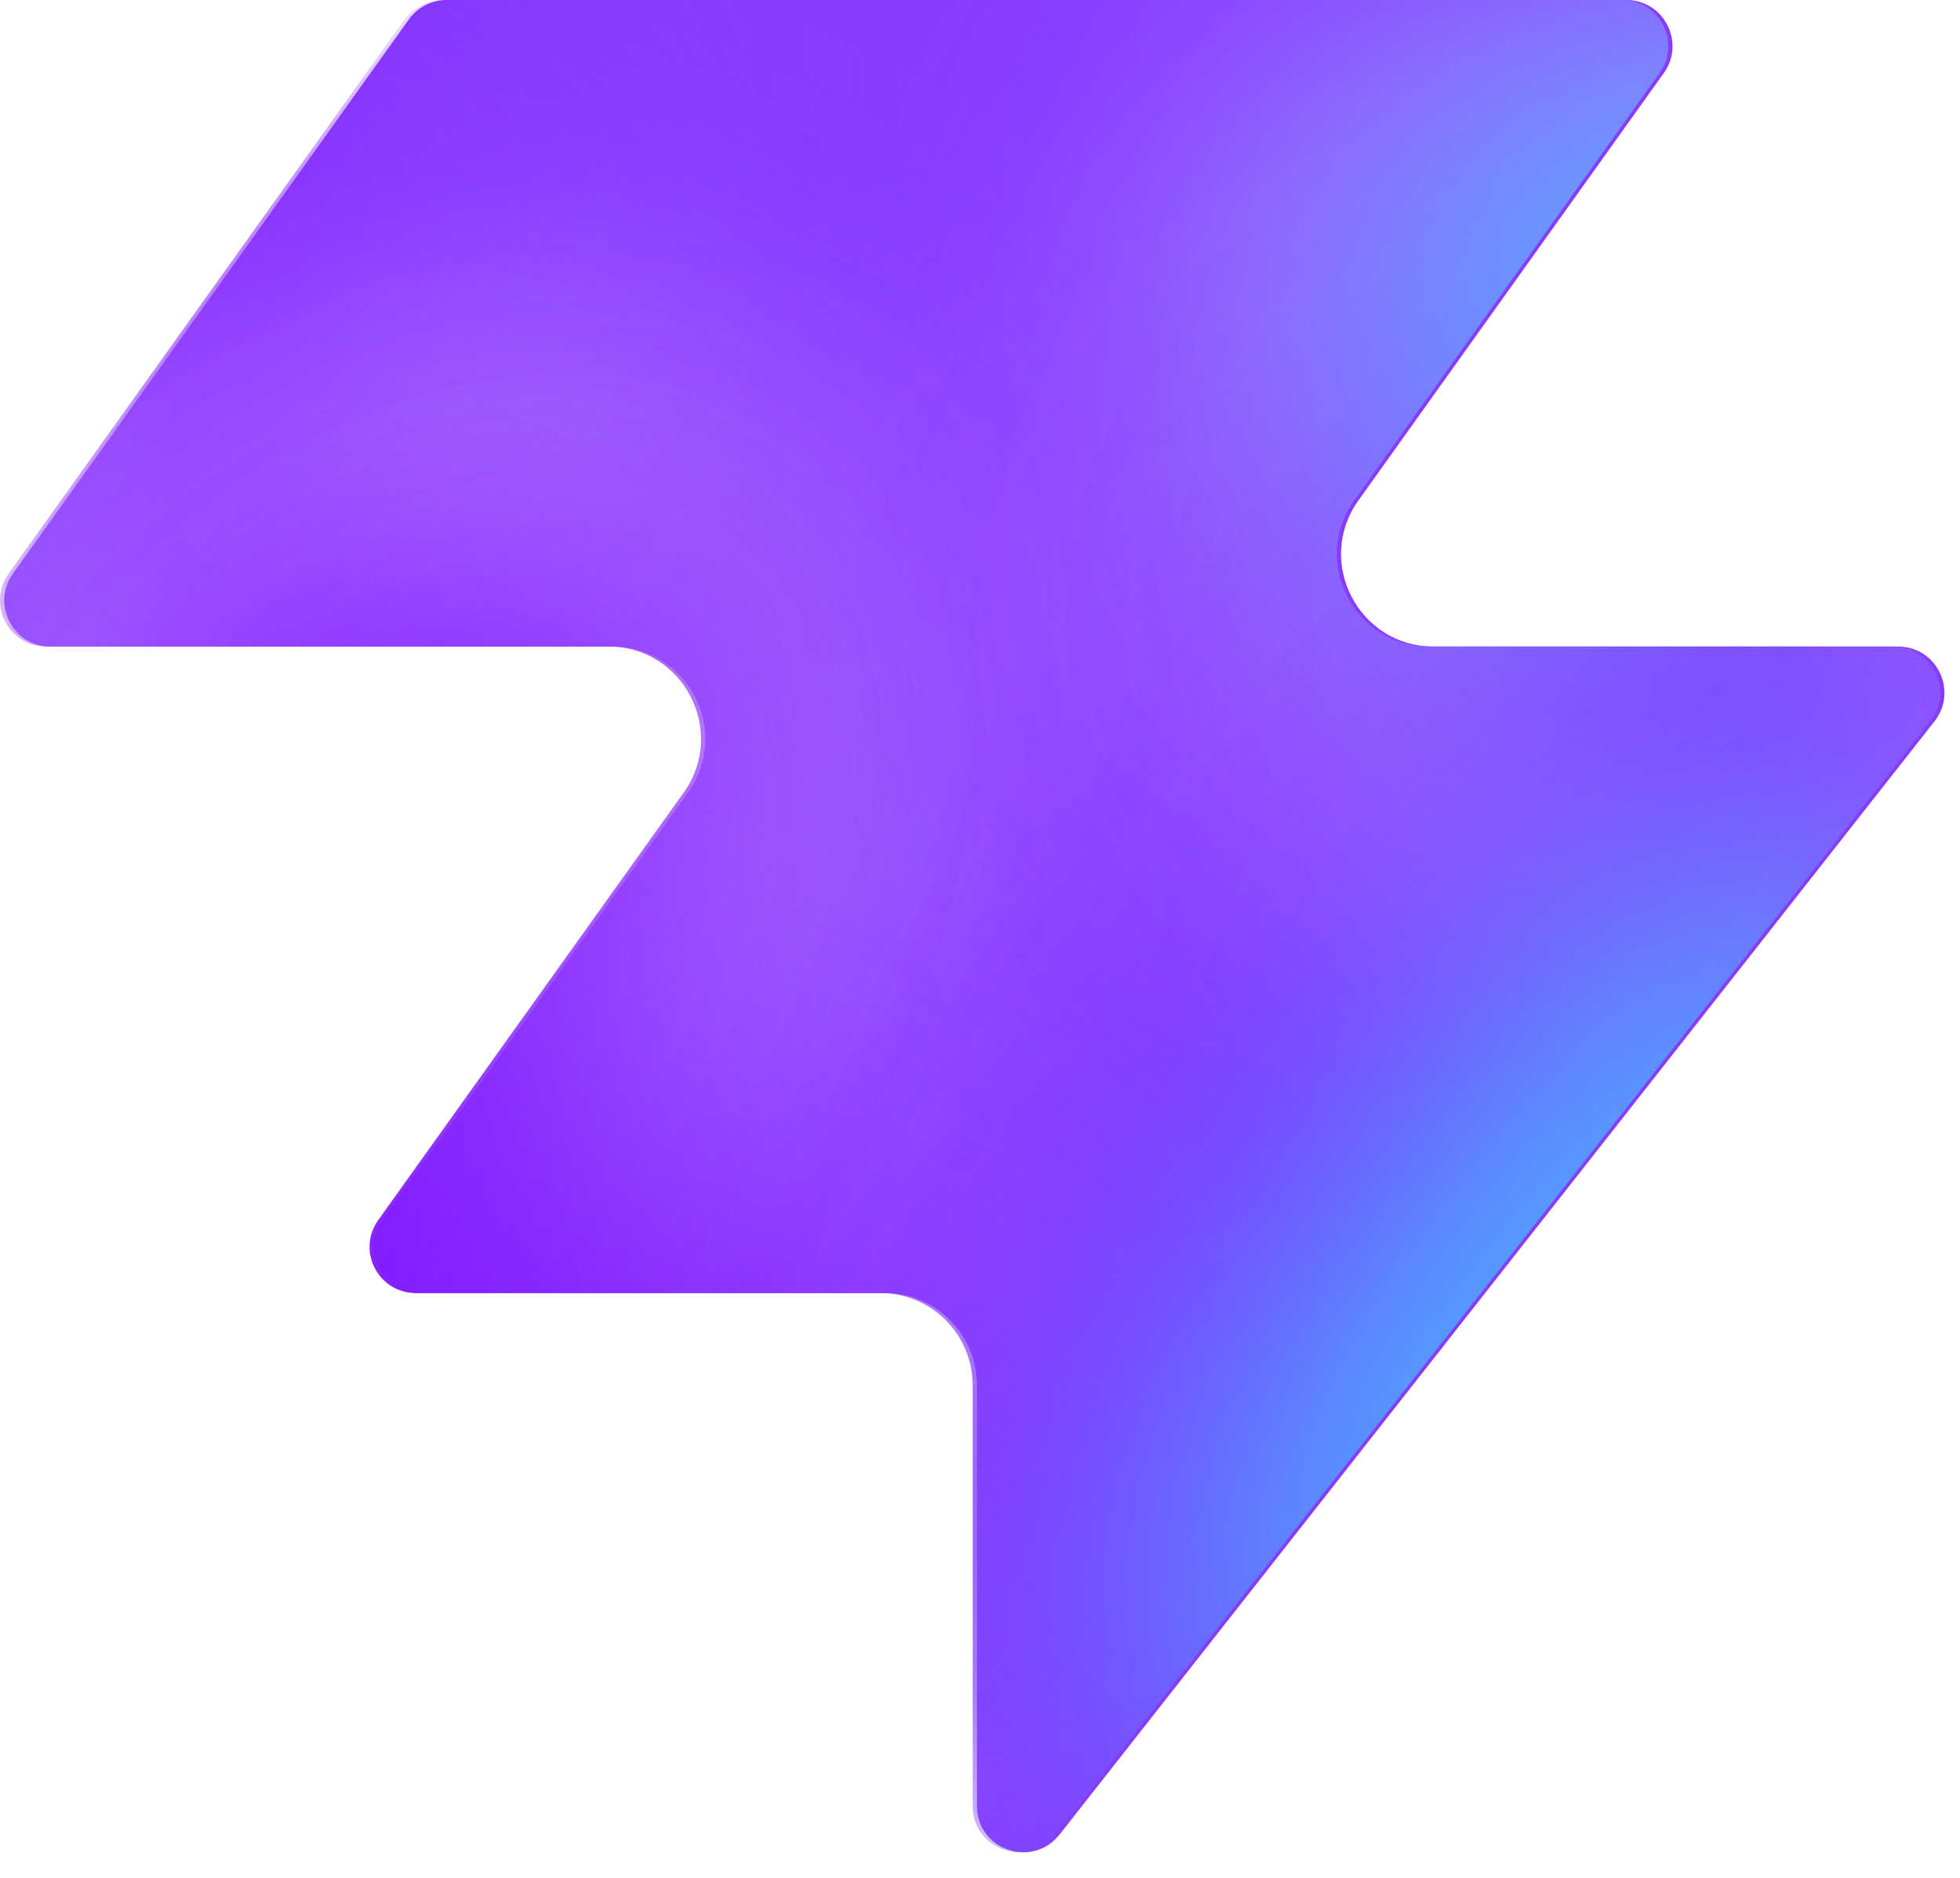
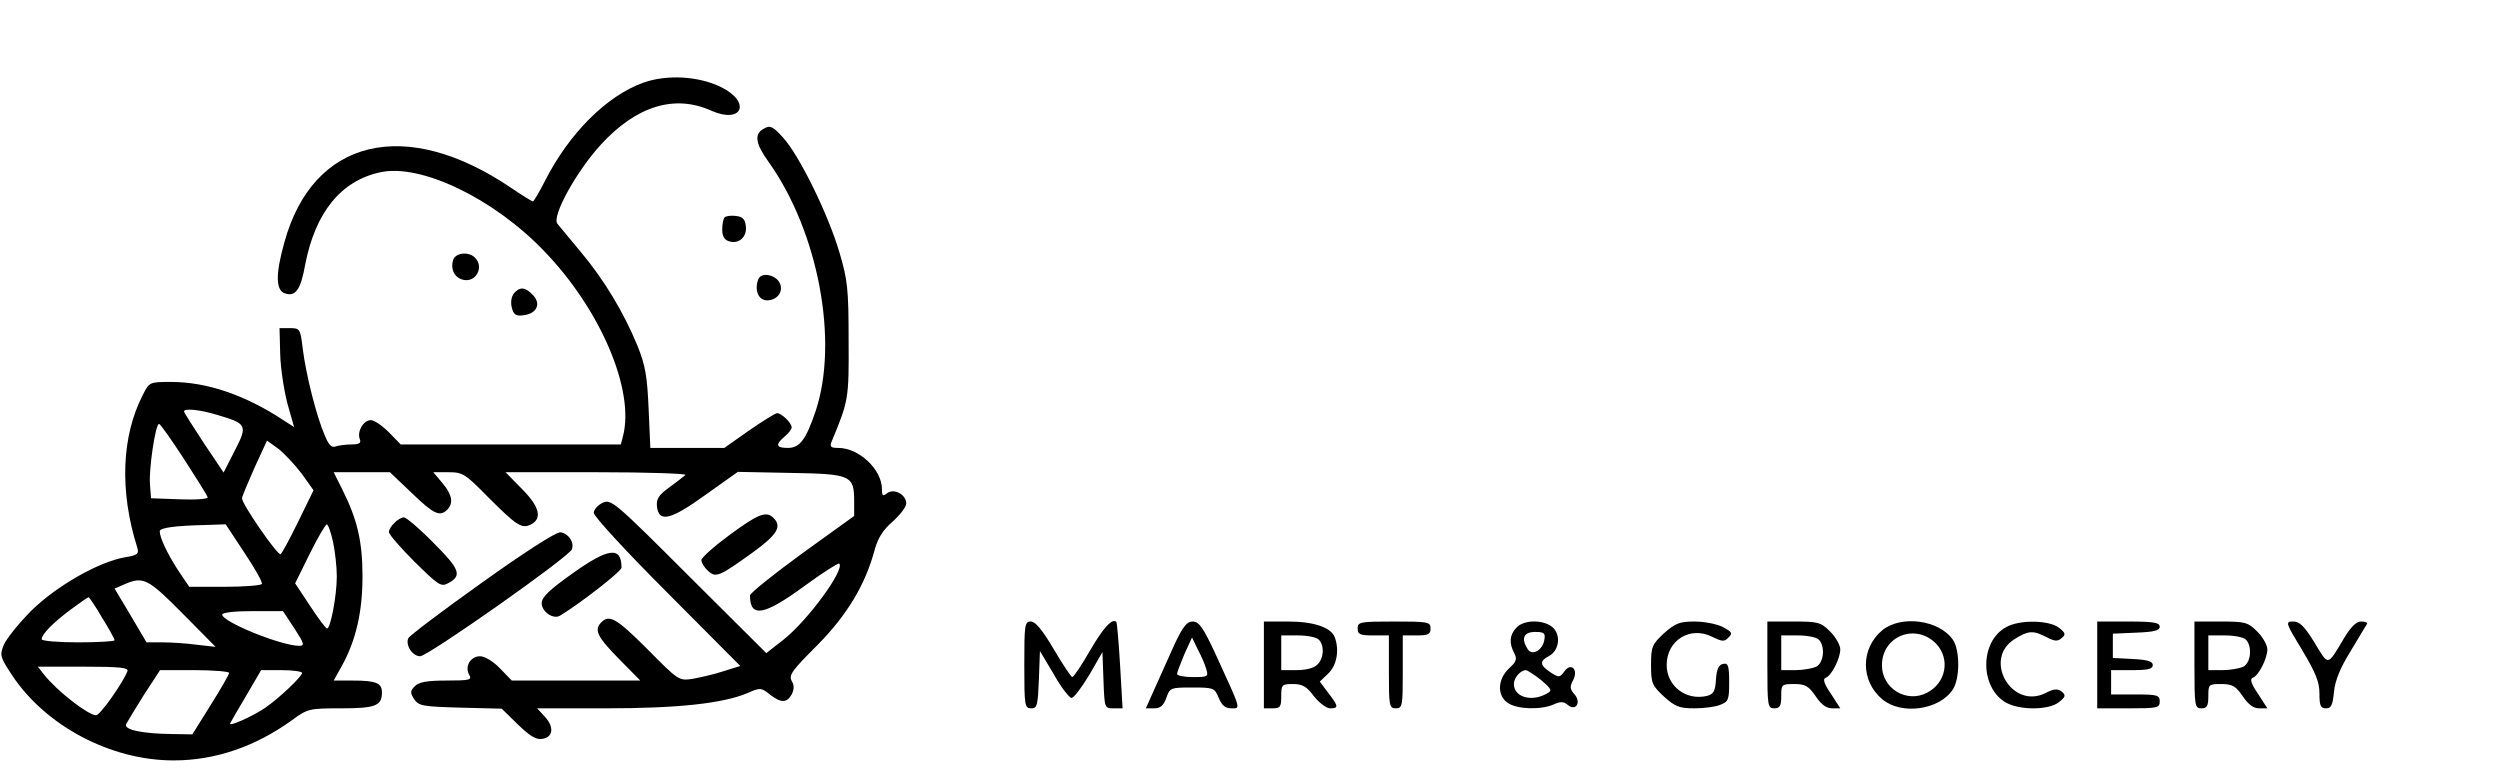
- <svg xmlns="http://www.w3.org/2000/svg" width="48" height="46" fill="none" viewBox="0 0 48 46">
-   <path fill="#863bff" d="M25.946 44.938c-.664.845-2.021.375-2.021-.698V33.937a2.26 2.26 0 0 0-2.262-2.262H10.287c-.92 0-1.456-1.04-.92-1.788l7.48-10.471c1.07-1.497 0-3.578-1.842-3.578H1.237c-.92 0-1.456-1.04-.92-1.788L10.013.474c.214-.297.556-.474.92-.474h28.894c.92 0 1.456 1.04.92 1.788l-7.48 10.471c-1.07 1.498 0 3.579 1.842 3.579h11.377c.943 0 1.473 1.088.89 1.83L25.947 44.94z" style="fill:#863bff;fill:color(display-p3 .525 .23 1);fill-opacity:1" />
-   <mask id="a" width="48" height="46" x="0" y="0" maskUnits="userSpaceOnUse" style="mask-type:alpha">
-     <path fill="#000" d="M25.842 44.938c-.664.844-2.021.375-2.021-.698V33.937a2.26 2.26 0 0 0-2.262-2.262H10.183c-.92 0-1.456-1.04-.92-1.788l7.48-10.471c1.07-1.498 0-3.579-1.842-3.579H1.133c-.92 0-1.456-1.04-.92-1.787L9.91.473c.214-.297.556-.474.92-.474h28.894c.92 0 1.456 1.04.92 1.788l-7.48 10.471c-1.07 1.498 0 3.578 1.842 3.578h11.377c.943 0 1.473 1.088.89 1.832L25.843 44.94z" style="fill:#000;fill-opacity:1" />
-   </mask>
-   <g mask="url(#a)">
-     <g filter="url(#b)">
-       <ellipse cx="5.508" cy="14.704" fill="#ede6ff" rx="5.508" ry="14.704" style="fill:#ede6ff;fill:color(display-p3 .927 .903 1);fill-opacity:1" transform="matrix(.00324 1 1 -.00324 -4.47 31.516)" />
-     </g>
-     <g filter="url(#c)">
-       <ellipse cx="10.399" cy="29.851" fill="#ede6ff" rx="10.399" ry="29.851" style="fill:#ede6ff;fill:color(display-p3 .927 .903 1);fill-opacity:1" transform="matrix(.00324 1 1 -.00324 -39.328 7.883)" />
-     </g>
-     <g filter="url(#d)">
-       <ellipse cx="5.508" cy="30.487" fill="#7e14ff" rx="5.508" ry="30.487" style="fill:#7e14ff;fill:color(display-p3 .492 .077 1);fill-opacity:1" transform="rotate(89.814 -25.913 -14.639)scale(1 -1)" />
-     </g>
-     <g filter="url(#e)">
-       <ellipse cx="5.508" cy="30.599" fill="#7e14ff" rx="5.508" ry="30.599" style="fill:#7e14ff;fill:color(display-p3 .492 .077 1);fill-opacity:1" transform="rotate(89.814 -32.644 -3.334)scale(1 -1)" />
-     </g>
-     <g filter="url(#f)">
-       <ellipse cx="5.508" cy="30.599" fill="#7e14ff" rx="5.508" ry="30.599" style="fill:#7e14ff;fill:color(display-p3 .492 .077 1);fill-opacity:1" transform="matrix(.00324 1 1 -.00324 -34.34 30.47)" />
-     </g>
-     <g filter="url(#g)">
-       <ellipse cx="14.072" cy="22.078" fill="#ede6ff" rx="14.072" ry="22.078" style="fill:#ede6ff;fill:color(display-p3 .927 .903 1);fill-opacity:1" transform="rotate(93.35 24.506 48.493)scale(-1 1)" />
-     </g>
-     <g filter="url(#h)">
-       <ellipse cx="3.47" cy="21.501" fill="#7e14ff" rx="3.47" ry="21.501" style="fill:#7e14ff;fill:color(display-p3 .492 .077 1);fill-opacity:1" transform="rotate(89.009 28.708 47.59)scale(-1 1)" />
-     </g>
-     <g filter="url(#i)">
-       <ellipse cx="3.47" cy="21.501" fill="#7e14ff" rx="3.47" ry="21.501" style="fill:#7e14ff;fill:color(display-p3 .492 .077 1);fill-opacity:1" transform="rotate(89.009 28.708 47.59)scale(-1 1)" />
-     </g>
-     <g filter="url(#j)">
-       <ellipse cx=".387" cy="8.972" fill="#7e14ff" rx="4.407" ry="29.108" style="fill:#7e14ff;fill:color(display-p3 .492 .077 1);fill-opacity:1" transform="rotate(39.51 .387 8.972)" />
-     </g>
-     <g filter="url(#k)">
-       <ellipse cx="47.523" cy="-6.092" fill="#7e14ff" rx="4.407" ry="29.108" style="fill:#7e14ff;fill:color(display-p3 .492 .077 1);fill-opacity:1" transform="rotate(37.892 47.523 -6.092)" />
-     </g>
-     <g filter="url(#l)">
-       <ellipse cx="41.412" cy="6.333" fill="#47bfff" rx="5.971" ry="9.665" style="fill:#47bfff;fill:color(display-p3 .28 .748 1);fill-opacity:1" transform="rotate(37.892 41.412 6.333)" />
-     </g>
-     <g filter="url(#m)">
-       <ellipse cx="-1.879" cy="38.332" fill="#7e14ff" rx="4.407" ry="29.108" style="fill:#7e14ff;fill:color(display-p3 .492 .077 1);fill-opacity:1" transform="rotate(37.892 -1.88 38.332)" />
-     </g>
-     <g filter="url(#n)">
-       <ellipse cx="-1.879" cy="38.332" fill="#7e14ff" rx="4.407" ry="29.108" style="fill:#7e14ff;fill:color(display-p3 .492 .077 1);fill-opacity:1" transform="rotate(37.892 -1.88 38.332)" />
-     </g>
-     <g filter="url(#o)">
-       <ellipse cx="35.651" cy="29.907" fill="#7e14ff" rx="4.407" ry="29.108" style="fill:#7e14ff;fill:color(display-p3 .492 .077 1);fill-opacity:1" transform="rotate(37.892 35.651 29.907)" />
-     </g>
-     <g filter="url(#p)">
-       <ellipse cx="38.418" cy="32.4" fill="#47bfff" rx="5.971" ry="15.297" style="fill:#47bfff;fill:color(display-p3 .28 .748 1);fill-opacity:1" transform="rotate(37.892 38.418 32.4)" />
-     </g>
+ <svg xmlns="http://www.w3.org/2000/svg" version="1.0" width="720pt" height="221pt" viewBox="0 0 720 221" preserveAspectRatio="xMidYMid meet">
+   <g transform="translate(0,221) scale(0.1,-0.1)" fill="#000000" stroke="none">
+     <path d="M1853 1972 c-106 -38 -214 -146 -284 -284 -16 -32 -32 -58 -34 -58 -3 0 -31 17 -63 39 -304 206 -571 142 -653 -157 -26 -92 -25 -139 2 -147 30 -10 45 10 58 83 29 150 103 242 217 266 116 25 325 -75 470 -226 164 -169 263 -403 228 -535 l-6 -23 -317 0 -317 0 -34 35 c-19 19 -42 35 -52 35 -21 0 -40 -32 -32 -54 5 -12 -1 -16 -24 -16 -17 0 -37 -3 -46 -6 -11 -4 -20 5 -31 33 -23 52 -54 175 -63 248 -7 58 -8 60 -37 60 l-30 0 2 -75 c1 -41 11 -105 21 -143 l19 -67 -31 20 c-109 72 -220 110 -323 110 -62 0 -63 0 -82 -38 -61 -119 -67 -276 -16 -438 6 -19 2 -23 -35 -29 -76 -13 -198 -83 -270 -154 -36 -36 -71 -80 -79 -98 -12 -30 -11 -35 24 -88 97 -146 284 -245 465 -245 120 0 236 40 341 116 45 33 50 34 141 34 99 0 118 7 118 46 0 27 -17 34 -85 34 l-54 0 24 43 c40 73 59 154 59 257 0 101 -15 164 -58 250 l-25 50 81 0 81 0 63 -60 c63 -61 81 -69 102 -48 19 19 14 44 -14 77 l-26 31 44 0 c41 0 48 -5 113 -71 84 -84 98 -93 125 -79 32 17 24 51 -27 102 l-47 48 264 0 c145 0 260 -4 254 -8 -5 -4 -26 -21 -47 -36 -30 -22 -37 -33 -35 -54 5 -48 39 -40 140 33 l93 66 153 -3 c174 -3 182 -7 182 -83 l0 -41 -150 -108 c-82 -60 -150 -114 -150 -121 0 -65 40 -58 155 26 53 39 99 68 102 66 17 -17 -90 -163 -159 -218 l-51 -40 -223 222 c-215 215 -224 222 -248 211 -14 -6 -26 -20 -26 -29 0 -10 95 -113 211 -229 l211 -212 -48 -15 c-27 -9 -67 -18 -89 -22 -40 -6 -41 -5 -130 85 -89 89 -110 101 -133 78 -22 -22 -12 -42 50 -105 l62 -63 -185 0 -185 0 -34 35 c-19 20 -44 35 -57 35 -28 0 -45 -29 -32 -53 9 -15 3 -17 -65 -17 -55 0 -79 -4 -91 -16 -14 -14 -14 -19 -2 -38 13 -19 25 -21 133 -24 l119 -3 46 -45 c34 -33 53 -45 70 -42 32 4 36 34 8 64 l-22 24 199 0 c206 0 336 14 407 44 36 16 39 16 64 -4 32 -25 49 -25 63 0 7 14 8 26 0 39 -9 17 2 31 74 103 86 87 139 175 166 278 9 31 24 55 51 78 21 19 39 42 39 52 0 26 -36 45 -56 29 -11 -9 -14 -7 -14 12 0 57 -66 119 -126 119 -21 0 -25 3 -19 18 49 118 50 123 49 292 0 149 -3 174 -27 255 -33 111 -116 279 -162 329 -29 32 -37 36 -54 26 -30 -15 -26 -43 13 -97 143 -201 202 -516 135 -717 -28 -83 -46 -106 -80 -106 -34 0 -37 9 -9 33 11 9 20 21 20 26 0 13 -29 41 -42 41 -5 0 -42 -23 -81 -50 l-71 -50 -107 0 -106 0 -5 113 c-4 92 -9 124 -32 181 -40 97 -96 190 -163 270 -32 38 -62 75 -68 82 -16 22 56 152 126 228 102 111 212 145 318 97 89 -39 115 25 28 68 -65 32 -156 37 -224 13z m-1227 -957 c85 -25 88 -30 50 -103 l-32 -63 -57 85 c-31 47 -57 88 -57 91 0 10 47 5 96 -10z m-96 -127 c36 -56 67 -105 68 -110 2 -5 -34 -8 -80 -6 l-83 3 -3 39 c-4 44 16 176 26 175 4 0 36 -46 72 -101z m338 -41 l35 -49 -44 -90 c-24 -49 -47 -92 -51 -94 -8 -5 -112 145 -111 161 0 5 17 45 36 88 l36 78 32 -23 c17 -13 47 -45 67 -71z m-164 -229 c30 -45 53 -85 50 -90 -3 -4 -51 -8 -107 -8 l-102 0 -33 49 c-31 48 -52 93 -52 111 0 10 44 16 132 18 l58 2 54 -82z m255 32 c6 -28 11 -73 11 -100 0 -55 -18 -150 -28 -150 -4 0 -26 30 -49 65 l-43 65 42 85 c23 47 46 85 49 85 4 0 12 -23 18 -50z m-434 -206 l96 -97 -53 6 c-29 4 -74 7 -99 7 l-47 0 -46 78 -46 77 28 12 c54 24 68 17 167 -83z m-231 -13 c20 -32 36 -61 36 -65 0 -3 -47 -6 -105 -6 -58 0 -105 4 -105 9 0 14 32 47 83 85 27 20 50 36 52 36 2 0 20 -26 39 -59z m554 -31 c28 -43 30 -50 14 -50 -52 0 -222 69 -222 90 0 6 37 10 88 10 l87 0 33 -50z m-481 -123 c-13 -34 -79 -127 -90 -127 -23 0 -114 71 -150 117 l-18 23 131 0 c106 0 131 -3 127 -13z m293 -5 c0 -4 -24 -46 -53 -92 l-53 -85 -60 1 c-83 1 -137 12 -131 28 3 6 26 44 51 84 l47 72 99 0 c55 0 100 -4 100 -8z m210 0 c0 -10 -66 -73 -107 -101 -37 -25 -107 -56 -100 -44 2 4 23 41 47 81 l42 72 59 0 c33 0 59 -4 59 -8z" />
+     <path d="M2087 1584 c-4 -4 -7 -20 -7 -35 0 -19 6 -30 20 -34 28 -9 52 13 48 44 -2 19 -9 27 -28 29 -14 2 -29 0 -33 -4z" />
+     <path d="M1305 1461 c-8 -25 3 -49 26 -56 38 -12 65 35 37 63 -18 18 -56 15 -63 -7z" />
+     <path d="M2184 1406 c-12 -31 0 -61 25 -61 31 0 50 28 35 53 -14 22 -52 28 -60 8z" />
+     <path d="M1480 1365 c-7 -9 -10 -25 -6 -41 5 -20 12 -25 33 -22 38 4 52 32 29 57 -23 25 -39 26 -56 6z" />
+     <path d="M2102 670 c-45 -33 -82 -66 -82 -73 0 -8 9 -22 19 -31 23 -21 32 -17 133 56 67 49 80 72 56 96 -21 21 -43 13 -126 -48z" />
+     <path d="M1136 704 c-9 -8 -16 -20 -16 -26 0 -7 33 -45 74 -86 67 -66 76 -73 96 -62 41 22 36 39 -41 116 -40 41 -79 74 -86 74 -6 0 -19 -7 -27 -16z" />
+     <path d="M1388 532 c-114 -81 -209 -153 -212 -160 -9 -20 12 -52 34 -52 22 0 429 286 437 308 8 20 -10 46 -33 49 -11 2 -106 -59 -226 -145z" />
+     <path d="M1648 558 c-66 -47 -88 -68 -88 -85 0 -25 34 -48 53 -36 61 37 177 128 177 138 0 62 -37 58 -142 -17z" />
+     <path d="M2950 295 c0 -117 1 -125 20 -125 17 0 19 8 22 83 l3 82 40 -67 c21 -38 45 -68 51 -68 7 0 29 30 51 66 l38 66 3 -81 c3 -80 3 -81 29 -81 l26 0 -7 122 c-4 68 -9 125 -11 127 -12 11 -37 -16 -76 -83 -24 -42 -47 -76 -51 -76 -3 0 -27 36 -53 80 -33 56 -53 80 -66 80 -18 0 -19 -9 -19 -125z" />
+     <path d="M3382 353 c-17 -38 -42 -94 -56 -125 l-26 -58 24 0 c18 0 27 8 35 30 10 29 12 30 74 30 62 0 65 -1 77 -30 9 -22 19 -30 36 -30 28 0 30 -8 -46 158 -35 75 -47 92 -65 92 -17 0 -28 -14 -53 -67z m92 -70 c7 -22 4 -23 -38 -23 -25 0 -46 4 -46 9 0 5 10 30 21 57 l22 48 17 -35 c10 -19 21 -44 24 -56z" />
+     <path d="M3640 295 l0 -125 25 0 c22 0 25 4 25 35 0 33 2 35 34 35 27 0 39 -7 60 -35 15 -19 36 -35 47 -35 25 0 24 6 -6 45 l-24 32 24 23 c25 23 33 68 19 105 -11 28 -60 45 -134 45 l-70 0 0 -125z m158 73 c17 -17 15 -54 -4 -72 -9 -10 -33 -16 -60 -16 l-44 0 0 50 0 50 48 0 c26 0 53 -5 60 -12z" />
+     <path d="M3910 400 c0 -17 7 -20 45 -20 l45 0 0 -105 c0 -98 1 -105 20 -105 19 0 20 7 20 105 l0 105 40 0 c33 0 40 3 40 20 0 19 -7 20 -105 20 -98 0 -105 -1 -105 -20z" />
+     <path d="M4367 402 c-20 -21 -21 -45 -6 -73 9 -17 6 -25 -15 -44 -33 -31 -35 -78 -4 -99 26 -19 96 -21 132 -5 20 9 29 9 41 -1 24 -20 40 8 19 31 -13 14 -13 22 -4 39 17 31 -5 54 -25 26 -13 -18 -16 -18 -40 -2 -30 20 -32 32 -5 46 29 15 36 56 15 80 -24 26 -86 27 -108 2z m81 -33 c-4 -31 -35 -49 -48 -29 -20 31 -12 50 21 50 25 0 30 -3 27 -21z m-9 -118 c32 -28 32 -30 13 -40 -43 -23 -92 -8 -92 29 0 18 19 40 35 40 5 -1 25 -14 44 -29z" />
+     <path d="M4792 386 c-34 -32 -37 -38 -37 -91 0 -53 3 -59 37 -91 32 -29 45 -34 87 -34 27 0 61 4 75 10 24 9 26 15 26 65 0 48 -3 56 -17 53 -13 -2 -19 -15 -21 -45 -2 -33 -7 -42 -25 -47 -61 -15 -117 28 -117 89 0 71 68 113 131 81 29 -14 35 -15 47 -2 13 12 10 16 -16 30 -17 9 -54 16 -82 16 -43 0 -55 -5 -88 -34z" />
+     <path d="M5090 295 c0 -118 1 -125 20 -125 16 0 20 7 20 35 0 34 1 35 38 35 31 0 41 -6 61 -35 16 -24 31 -35 47 -35 l24 0 -27 42 c-20 29 -24 43 -15 46 16 5 42 55 42 82 0 12 -13 35 -29 51 -27 27 -35 29 -105 29 l-76 0 0 -125z m148 73 c19 -19 15 -66 -7 -78 -11 -5 -38 -10 -60 -10 l-41 0 0 50 0 50 48 0 c26 0 53 -5 60 -12z" />
+     <path d="M5421 395 c-63 -53 -63 -146 0 -199 55 -46 164 -31 203 28 21 32 21 114 0 144 -40 57 -149 71 -203 27z m157 -41 c39 -44 26 -111 -28 -139 -59 -31 -130 12 -130 79 0 86 100 123 158 60z" />
+     <path d="M5778 404 c-78 -42 -76 -178 2 -219 41 -21 122 -20 150 3 19 15 20 20 8 30 -12 9 -22 9 -47 -4 -98 -49 -182 99 -88 156 38 24 53 25 91 5 23 -12 32 -13 43 -3 13 10 12 15 -7 30 -28 22 -113 24 -152 2z" />
+     <path d="M6040 295 l0 -125 90 0 c83 0 90 1 90 20 0 18 -7 20 -70 20 l-70 0 0 35 0 35 60 0 c46 0 60 3 60 15 0 10 -15 15 -57 17 l-58 3 0 35 0 35 68 3 c51 2 67 6 67 17 0 12 -18 15 -90 15 l-90 0 0 -125z" />
+     <path d="M6320 295 c0 -118 1 -125 20 -125 16 0 20 7 20 35 0 34 1 35 38 35 31 0 41 -6 61 -35 16 -24 31 -35 47 -35 l24 0 -27 42 c-20 29 -24 43 -15 46 16 5 42 55 42 82 0 12 -13 35 -29 51 -27 27 -35 29 -105 29 l-76 0 0 -125z m148 73 c19 -19 15 -66 -7 -78 -11 -5 -38 -10 -60 -10 l-41 0 0 50 0 50 48 0 c26 0 53 -5 60 -12z" />
+     <path d="M6630 338 c39 -65 50 -92 50 -125 0 -35 3 -43 19 -43 15 0 19 9 23 48 3 32 18 69 48 117 23 39 44 73 47 78 2 4 -5 7 -17 7 -14 0 -29 -15 -48 -46 -50 -84 -45 -83 -86 -15 -29 47 -43 61 -61 61 -24 0 -23 -3 25 -82z" />
  </g>
-   <defs>
-     <filter id="b" width="60.045" height="41.654" x="-19.77" y="16.149" color-interpolation-filters="sRGB" filterUnits="userSpaceOnUse">
-       <feFlood flood-opacity="0" result="BackgroundImageFix" />
-       <feBlend in="SourceGraphic" in2="BackgroundImageFix" result="shape" />
-       <feGaussianBlur result="effect1_foregroundBlur_2002_17158" stdDeviation="7.659" />
-     </filter>
-     <filter id="c" width="90.34" height="51.437" x="-54.613" y="-7.533" color-interpolation-filters="sRGB" filterUnits="userSpaceOnUse">
-       <feFlood flood-opacity="0" result="BackgroundImageFix" />
-       <feBlend in="SourceGraphic" in2="BackgroundImageFix" result="shape" />
-       <feGaussianBlur result="effect1_foregroundBlur_2002_17158" stdDeviation="7.659" />
-     </filter>
-     <filter id="d" width="79.355" height="29.4" x="-49.64" y="2.03" color-interpolation-filters="sRGB" filterUnits="userSpaceOnUse">
-       <feFlood flood-opacity="0" result="BackgroundImageFix" />
-       <feBlend in="SourceGraphic" in2="BackgroundImageFix" result="shape" />
-       <feGaussianBlur result="effect1_foregroundBlur_2002_17158" stdDeviation="4.596" />
-     </filter>
-     <filter id="e" width="79.579" height="29.4" x="-45.045" y="20.029" color-interpolation-filters="sRGB" filterUnits="userSpaceOnUse">
-       <feFlood flood-opacity="0" result="BackgroundImageFix" />
-       <feBlend in="SourceGraphic" in2="BackgroundImageFix" result="shape" />
-       <feGaussianBlur result="effect1_foregroundBlur_2002_17158" stdDeviation="4.596" />
-     </filter>
-     <filter id="f" width="79.579" height="29.4" x="-43.513" y="21.178" color-interpolation-filters="sRGB" filterUnits="userSpaceOnUse">
-       <feFlood flood-opacity="0" result="BackgroundImageFix" />
-       <feBlend in="SourceGraphic" in2="BackgroundImageFix" result="shape" />
-       <feGaussianBlur result="effect1_foregroundBlur_2002_17158" stdDeviation="4.596" />
-     </filter>
-     <filter id="g" width="74.749" height="58.852" x="15.756" y="-17.901" color-interpolation-filters="sRGB" filterUnits="userSpaceOnUse">
-       <feFlood flood-opacity="0" result="BackgroundImageFix" />
-       <feBlend in="SourceGraphic" in2="BackgroundImageFix" result="shape" />
-       <feGaussianBlur result="effect1_foregroundBlur_2002_17158" stdDeviation="7.659" />
-     </filter>
-     <filter id="h" width="61.377" height="25.362" x="23.548" y="2.284" color-interpolation-filters="sRGB" filterUnits="userSpaceOnUse">
-       <feFlood flood-opacity="0" result="BackgroundImageFix" />
-       <feBlend in="SourceGraphic" in2="BackgroundImageFix" result="shape" />
-       <feGaussianBlur result="effect1_foregroundBlur_2002_17158" stdDeviation="4.596" />
-     </filter>
-     <filter id="i" width="61.377" height="25.362" x="23.548" y="2.284" color-interpolation-filters="sRGB" filterUnits="userSpaceOnUse">
-       <feFlood flood-opacity="0" result="BackgroundImageFix" />
-       <feBlend in="SourceGraphic" in2="BackgroundImageFix" result="shape" />
-       <feGaussianBlur result="effect1_foregroundBlur_2002_17158" stdDeviation="4.596" />
-     </filter>
-     <filter id="j" width="56.045" height="63.649" x="-27.636" y="-22.853" color-interpolation-filters="sRGB" filterUnits="userSpaceOnUse">
-       <feFlood flood-opacity="0" result="BackgroundImageFix" />
-       <feBlend in="SourceGraphic" in2="BackgroundImageFix" result="shape" />
-       <feGaussianBlur result="effect1_foregroundBlur_2002_17158" stdDeviation="4.596" />
-     </filter>
-     <filter id="k" width="54.814" height="64.646" x="20.116" y="-38.415" color-interpolation-filters="sRGB" filterUnits="userSpaceOnUse">
-       <feFlood flood-opacity="0" result="BackgroundImageFix" />
-       <feBlend in="SourceGraphic" in2="BackgroundImageFix" result="shape" />
-       <feGaussianBlur result="effect1_foregroundBlur_2002_17158" stdDeviation="4.596" />
-     </filter>
-     <filter id="l" width="33.541" height="35.313" x="24.641" y="-11.323" color-interpolation-filters="sRGB" filterUnits="userSpaceOnUse">
-       <feFlood flood-opacity="0" result="BackgroundImageFix" />
-       <feBlend in="SourceGraphic" in2="BackgroundImageFix" result="shape" />
-       <feGaussianBlur result="effect1_foregroundBlur_2002_17158" stdDeviation="4.596" />
-     </filter>
-     <filter id="m" width="54.814" height="64.646" x="-29.286" y="6.009" color-interpolation-filters="sRGB" filterUnits="userSpaceOnUse">
-       <feFlood flood-opacity="0" result="BackgroundImageFix" />
-       <feBlend in="SourceGraphic" in2="BackgroundImageFix" result="shape" />
-       <feGaussianBlur result="effect1_foregroundBlur_2002_17158" stdDeviation="4.596" />
-     </filter>
-     <filter id="n" width="54.814" height="64.646" x="-29.286" y="6.009" color-interpolation-filters="sRGB" filterUnits="userSpaceOnUse">
-       <feFlood flood-opacity="0" result="BackgroundImageFix" />
-       <feBlend in="SourceGraphic" in2="BackgroundImageFix" result="shape" />
-       <feGaussianBlur result="effect1_foregroundBlur_2002_17158" stdDeviation="4.596" />
-     </filter>
-     <filter id="o" width="54.814" height="64.646" x="8.244" y="-2.416" color-interpolation-filters="sRGB" filterUnits="userSpaceOnUse">
-       <feFlood flood-opacity="0" result="BackgroundImageFix" />
-       <feBlend in="SourceGraphic" in2="BackgroundImageFix" result="shape" />
-       <feGaussianBlur result="effect1_foregroundBlur_2002_17158" stdDeviation="4.596" />
-     </filter>
-     <filter id="p" width="39.409" height="43.623" x="18.713" y="10.588" color-interpolation-filters="sRGB" filterUnits="userSpaceOnUse">
-       <feFlood flood-opacity="0" result="BackgroundImageFix" />
-       <feBlend in="SourceGraphic" in2="BackgroundImageFix" result="shape" />
-       <feGaussianBlur result="effect1_foregroundBlur_2002_17158" stdDeviation="4.596" />
-     </filter>
-   </defs>
</svg>
